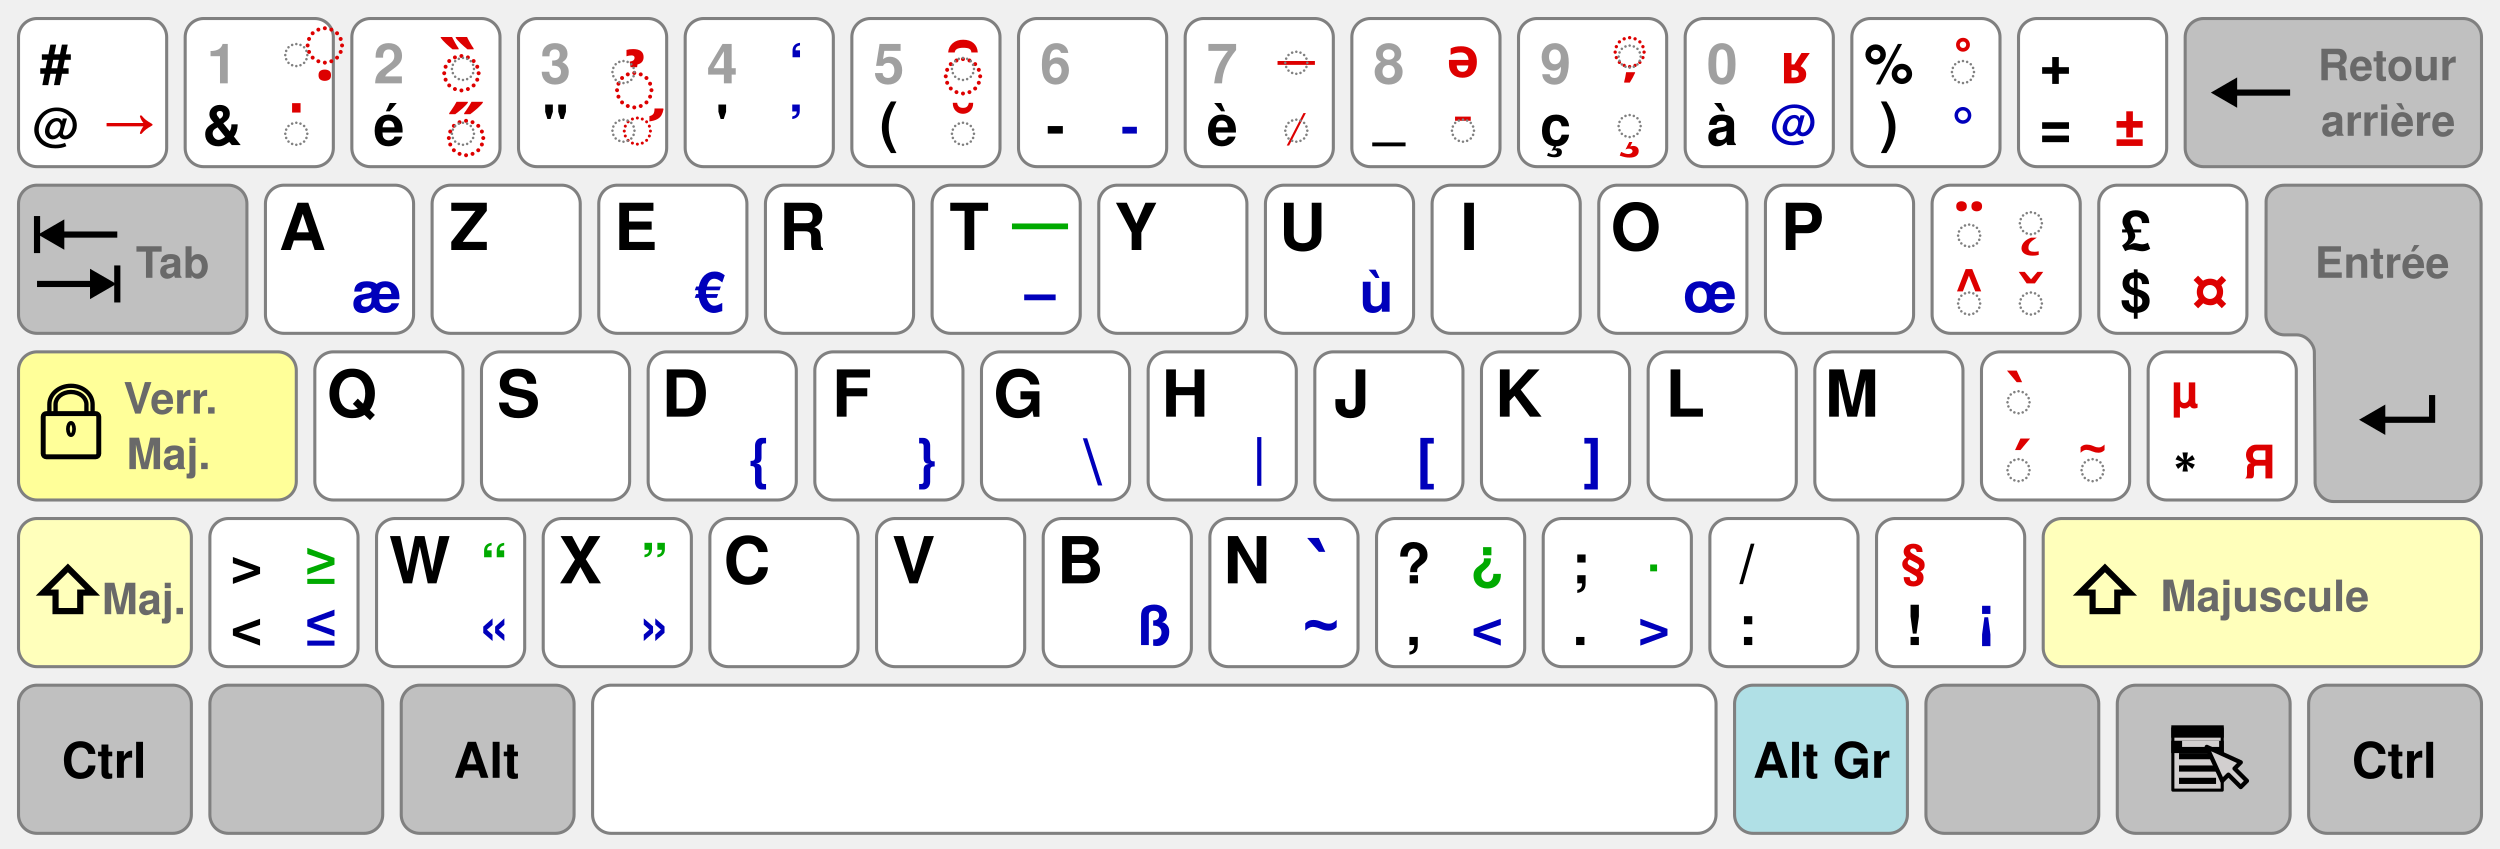
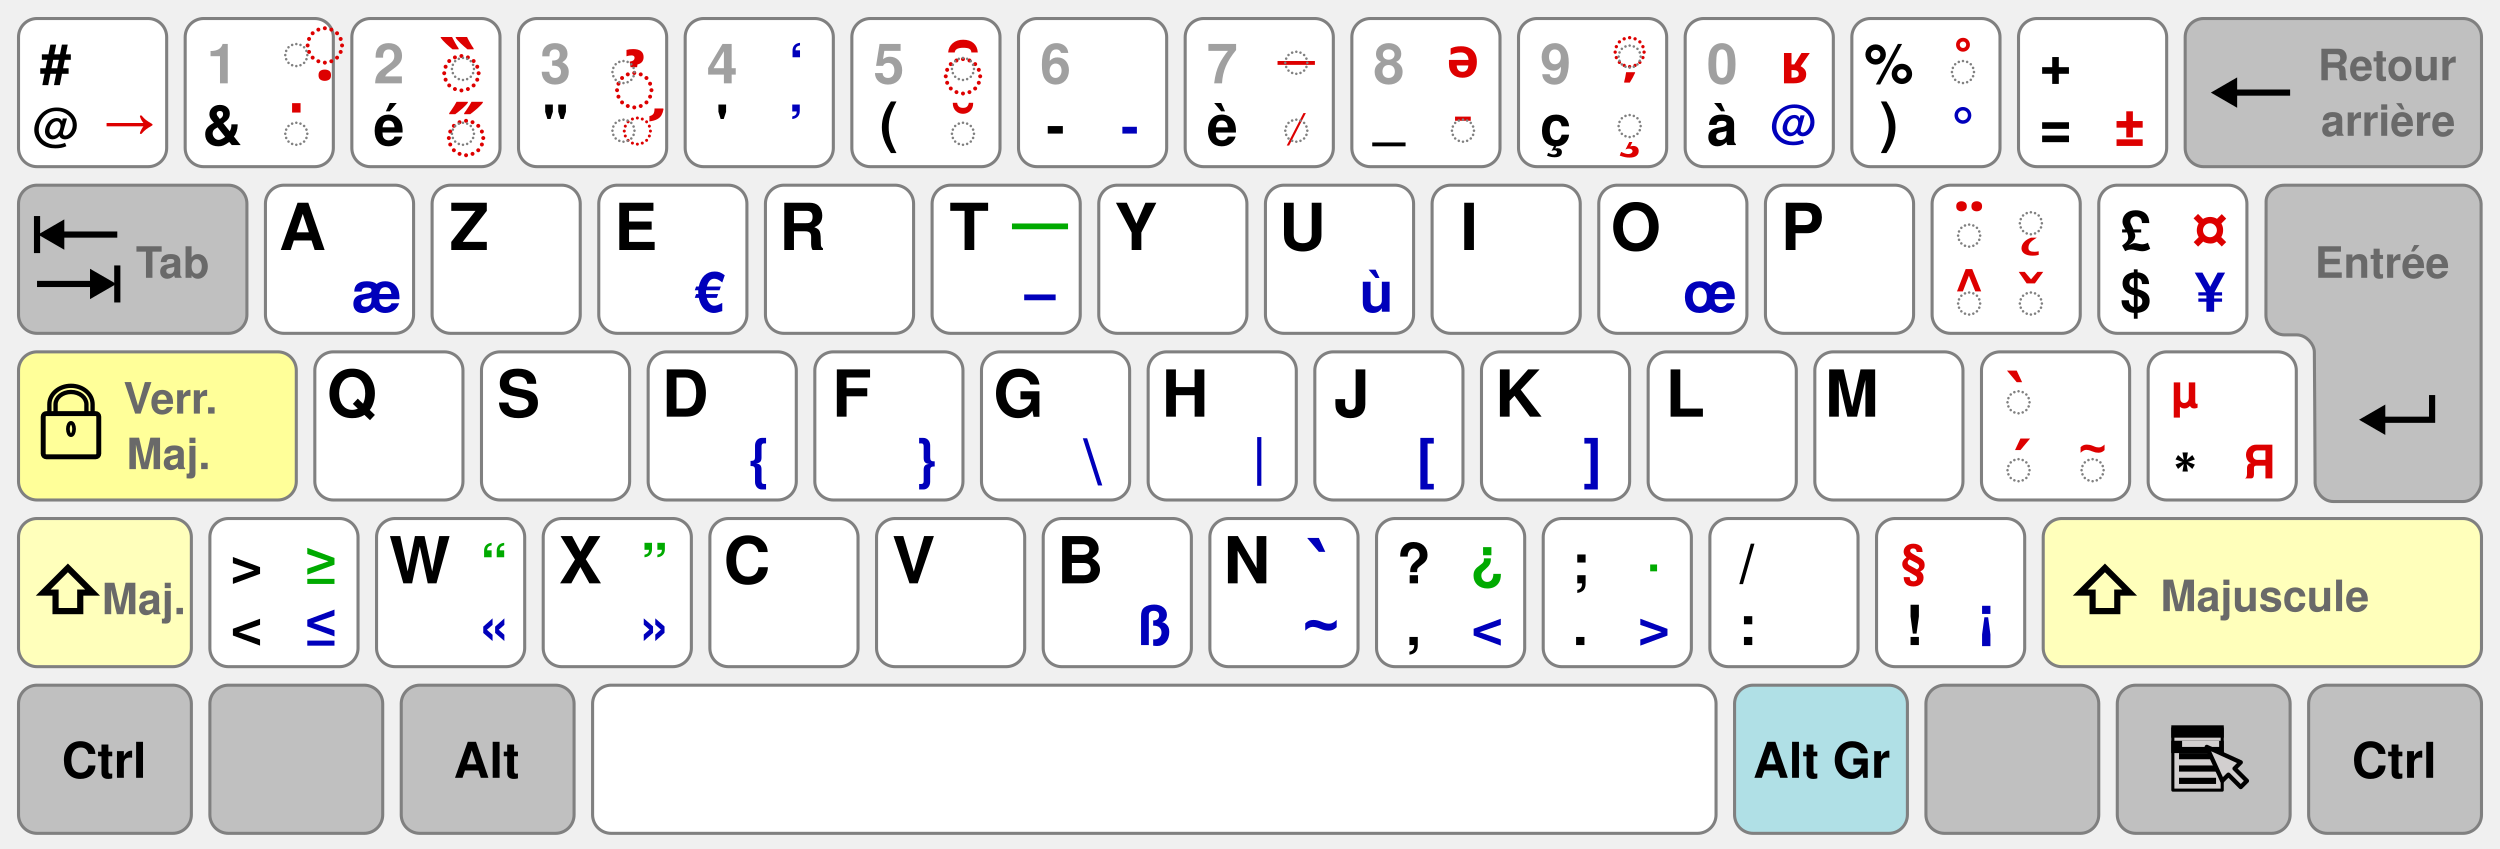
<svg xmlns="http://www.w3.org/2000/svg" xmlns:xlink="http://www.w3.org/1999/xlink" data-bbox="6 3 798 267" width="810" height="275" data-type="ugc">
  <g>
    <defs>
      <marker id="394c868e-2f39-435d-b176-720191200dfc" refX="0" refY="0" orient="auto" overflow="visible">
        <path d="M2.308 0l-3.46 2v-4l3.46 2z" fill-rule="evenodd" stroke="#000000" stroke-width=".4pt" />
      </marker>
    </defs>
    <g stroke="#808080">
      <path id="touche-carree" fill="#ffffff" d="M54 12v36a6 6 0 0 1-6 6H12a6 6 0 0 1-6-6V12a6 6 0 0 1 6-6h36a6 6 0 0 1 6 6z" />
      <use xlink:href="#touche-carree" transform="translate(54)" />
      <use xlink:href="#touche-carree" transform="translate(108)" />
      <use xlink:href="#touche-carree" transform="translate(162)" />
      <use xlink:href="#touche-carree" transform="translate(216)" />
      <use xlink:href="#touche-carree" transform="translate(270)" />
      <use xlink:href="#touche-carree" transform="translate(324)" />
      <use xlink:href="#touche-carree" transform="translate(378)" />
      <use xlink:href="#touche-carree" transform="translate(432)" />
      <use xlink:href="#touche-carree" transform="translate(486)" />
      <use xlink:href="#touche-carree" transform="translate(540)" />
      <use xlink:href="#touche-carree" transform="translate(594)" />
      <use xlink:href="#touche-carree" transform="translate(648)" />
      <use xlink:href="#touche-carree" transform="translate(80 54)" />
      <use xlink:href="#touche-carree" transform="translate(134 54)" />
      <use xlink:href="#touche-carree" transform="translate(188 54)" />
      <use xlink:href="#touche-carree" transform="translate(242 54)" />
      <use xlink:href="#touche-carree" transform="translate(296 54)" />
      <use xlink:href="#touche-carree" transform="translate(350 54)" />
      <use xlink:href="#touche-carree" transform="translate(404 54)" />
      <use xlink:href="#touche-carree" transform="translate(458 54)" />
      <use xlink:href="#touche-carree" transform="translate(512 54)" />
      <use xlink:href="#touche-carree" transform="translate(566 54)" />
      <use xlink:href="#touche-carree" transform="translate(620 54)" />
      <use xlink:href="#touche-carree" transform="translate(674 54)" />
      <use xlink:href="#touche-carree" transform="translate(96 108)" />
      <use xlink:href="#touche-carree" transform="translate(150 108)" />
      <use xlink:href="#touche-carree" transform="translate(204 108)" />
      <use xlink:href="#touche-carree" transform="translate(258 108)" />
      <use xlink:href="#touche-carree" transform="translate(312 108)" />
      <use xlink:href="#touche-carree" transform="translate(366 108)" />
      <use xlink:href="#touche-carree" transform="translate(420 108)" />
      <use xlink:href="#touche-carree" transform="translate(474 108)" />
      <use xlink:href="#touche-carree" transform="translate(528 108)" />
      <use xlink:href="#touche-carree" transform="translate(582 108)" />
      <use xlink:href="#touche-carree" transform="translate(636 108)" />
      <use xlink:href="#touche-carree" transform="translate(690 108)" />
      <use xlink:href="#touche-carree" transform="translate(62 162)" />
      <use xlink:href="#touche-carree" transform="translate(116 162)" />
      <use xlink:href="#touche-carree" transform="translate(170 162)" />
      <use xlink:href="#touche-carree" transform="translate(224 162)" />
      <use xlink:href="#touche-carree" transform="translate(278 162)" />
      <use xlink:href="#touche-carree" transform="translate(332 162)" />
      <use xlink:href="#touche-carree" transform="translate(386 162)" />
      <use xlink:href="#touche-carree" transform="translate(440 162)" />
      <use xlink:href="#touche-carree" transform="translate(494 162)" />
      <use xlink:href="#touche-carree" transform="translate(548 162)" />
      <use xlink:href="#touche-carree" transform="translate(602 162)" />
      <path fill="#ffffff" d="M556 228v36a6 6 0 0 1-6 6H198a6 6 0 0 1-6-6v-36a6 6 0 0 1 6-6h352a6 6 0 0 1 6 6z" />
    </g>
    <g stroke="#808080">
      <path fill="#c0c0c0" d="M804 12v36a6 6 0 0 1-6 6h-84a6 6 0 0 1-6-6V12a6 6 0 0 1 6-6h84a6 6 0 0 1 6 6z" />
      <path fill="#c0c0c0" d="M80 66v36a6 6 0 0 1-6 6H12a6 6 0 0 1-6-6V66a6 6 0 0 1 6-6h62a6 6 0 0 1 6 6z" />
      <path fill="#c0c0c0" d="M740.16 60.01c-3.44 0-5.94 2.56-5.94 5.24l-.06 36.88c0 3.31 2.69 6.37 6 6.37h3.99c3.08 0 5.7 3.04 5.7 5.59s.24 29.16.24 42.44c0 1.99 2.02 5.97 6 5.97h41.82c3.98 0 5.97-3.98 5.97-5.97V66c0-1.99-1.99-6-5.97-6z" />
      <path fill="#ffff99" d="M96 120v36a6 6 0 0 1-6 6H12a6 6 0 0 1-6-6v-36a6 6 0 0 1 6-6h78a6 6 0 0 1 6 6z" />
      <path fill="#ffffbb" d="M62 174v36a6 6 0 0 1-6 6H12a6 6 0 0 1-6-6v-36a6 6 0 0 1 6-6h44a6 6 0 0 1 6 6z" />
      <path fill="#ffffbb" d="M804 174v36a6 6 0 0 1-6 6H668a6 6 0 0 1-6-6v-36a6 6 0 0 1 6-6h130a6 6 0 0 1 6 6z" />
      <path id="touche-modif" fill="#c0c0c0" d="M62 228v36a6 6 0 0 1-6 6h-44a6 6 0 0 1-6-6v-36a6 6 0 0 1 6-6h44a6 6 0 0 1 6 6z" />
      <use xlink:href="#touche-modif" transform="translate(62)" />
      <use xlink:href="#touche-modif" transform="translate(124)" />
      <path fill="#b0e0e6" d="M618 228v36a6 6 0 0 1-6 6h-44a6 6 0 0 1-6-6v-36a6 6 0 0 1 6-6h44a6 6 0 0 1 6 6z" />
      <use xlink:href="#touche-modif" transform="translate(618)" />
      <use xlink:href="#touche-modif" transform="translate(680)" />
      <use xlink:href="#touche-modif" transform="translate(742)" />
    </g>
    <use xlink:href="#5ce5bfce-5d82-452f-9b36-9617dc446f9a" transform="translate(556)" width="1" height="1" />
    <path fill="#d2cfcf" stroke="#000000" stroke-linecap="round" stroke-linejoin="round" d="M720 236v20h-16v-20h16z" />
    <path d="M705.5 237h13m-13 5h13" fill="none" stroke="#000000" stroke-width="4" stroke-linecap="square" />
    <path d="M707 245h10m-10 4h10m-10 4h10" fill="none" stroke="#000000" stroke-width="2" stroke-linecap="square" />
    <path d="M708 241h10" fill="none" stroke="#d2cfcf" stroke-width="2" stroke-linecap="square" />
    <path d="M720 253l2-2 4 4 2-2-4-4 2-2-11-5 5 11z" fill="#d2cfcf" stroke="#000000" stroke-width="1.4" stroke-linejoin="round" />
    <path d="M742 30h-20" fill="none" stroke="#000000" stroke-width="2" marker-end="url(#394c868e-2f39-435d-b176-720191200dfc)" />
    <path d="M38 76H18" fill="none" stroke="#000000" stroke-width="2" marker-end="url(#394c868e-2f39-435d-b176-720191200dfc)" />
    <path d="M12 70v12" fill="none" stroke="#000000" stroke-width="2" />
    <path d="M12 92h20" fill="none" stroke="#000000" stroke-width="2" marker-end="url(#394c868e-2f39-435d-b176-720191200dfc)" />
    <path d="M38 86v12" fill="none" stroke="#000000" stroke-width="2" />
    <path id="3f8ecba6-9f71-4db8-b334-4c9da616a77c" d="M22 184l-8 8h4v6h8v-6h4z" fill="none" stroke="#000000" stroke-width="2" />
    <use xlink:href="#3f8ecba6-9f71-4db8-b334-4c9da616a77c" transform="translate(660)" width="1" height="1" />
    <path d="M788 128v8h-18" fill="none" stroke="#000000" stroke-width="2" marker-end="url(#394c868e-2f39-435d-b176-720191200dfc)" />
    <path fill="none" stroke="#000000" stroke-width="1.6" d="M32 135v12a1 1 0 0 1-1 1H15a1 1 0 0 1-1-1v-12a1 1 0 0 1 1-1h16a1 1 0 0 1 1 1z" />
    <path d="M16 134v-3a7 6 0 1 1 14 0v3m-12 0v-3a5 4 0 1 1 10 0v3" fill="none" stroke="#000000" stroke-width="1.4" />
    <path fill="none" stroke="#000000" stroke-width="1.2" d="M24 139c0 1.105-.448 2-1 2s-1-.895-1-2 .448-2 1-2 1 .895 1 2z" />
    <g style="text-align:center" font-size="18" font-weight="700" font-family="Nimbus Sans L,sans-serif" text-anchor="middle" fill="#000000">
      <text x="18" y="46" font-size="15">
                @
            </text>
      <text x="18" y="27">
                #
            </text>
      <text x="42" y="46" fill="#dd0000">
                →
            </text>
      <text x="72" y="47">
                &amp;
            </text>
      <text x="72" y="27" fill="#a0a0a0">
                1
            </text>
      <text x="96" y="52" fill="#dd0000" font-size="25">
                ˙
            </text>
      <text x="96" y="48" font-size="16" font-family="sans" fill="#808080">
                ◌
            </text>
      <text x="105.25" y="22" fill="#dd0000" font-size="25">
                ̣
            </text>
      <text x="96" y="22.5" font-size="16" fill="#808080">
                ◌
            </text>
      <text x="126" y="47">
                é
            </text>
      <text x="126" y="27" fill="#a0a0a0">
                2
            </text>
      <text x="151" y="52" fill="#dd0000" font-size="25">
                ̋
            </text>
      <text x="150" y="48" font-size="16" font-family="sans" fill="#808080">
                ◌
            </text>
      <text x="149.5" y="31" fill="#dd0000" font-size="25">
                ̏
            </text>
      <text x="150" y="27" font-size="16" fill="#808080">
                ◌
            </text>
      <text x="180" y="47">
                "
            </text>
      <text x="180" y="27" fill="#a0a0a0">
                3
            </text>
      <text x="206.5" y="48" font-size="19" fill="#dd0000">
                ̛
            </text>
      <text x="202" y="47" font-size="16" fill="#808080">
                ◌
            </text>
      <text x="205.5" y="36.5" fill="#dd0000" font-size="25">
                ̉
            </text>
      <text x="202" y="28" font-size="16" fill="#808080">
                ◌
            </text>
      <text x="234" y="47">
                '
            </text>
      <text x="234" y="27" fill="#a0a0a0">
                4
            </text>
      <text x="258" y="47" fill="#0000bb">
                ’
            </text>
      <text x="258" y="27" fill="#0000bb">
                ‘
            </text>
      <text x="288" y="46">
                (
            </text>
      <text x="288" y="27" fill="#a0a0a0">
                5
            </text>
      <text x="312" y="52" fill="#dd0000" font-size="25">
                ˘
            </text>
      <text x="312" y="48" font-size="16" fill="#808080">
                ◌
            </text>
      <text x="312" y="32" fill="#dd0000" font-size="25">
                ̑
            </text>
      <text x="312" y="27" font-size="16" fill="#808080">
                ◌
            </text>
      <text x="342" y="47">
                -
            </text>
      <text x="342" y="27" fill="#a0a0a0">
                6
            </text>
      <text x="366" y="47" fill="#0000bb">
                ‑
            </text>
      <text x="396" y="47">
                è
            </text>
      <text x="396" y="27" fill="#a0a0a0">
                7
            </text>
      <text x="420" y="45" fill="#dd0000" font-size="9">
                ╱
            </text>
      <text x="420" y="47" font-size="16" fill="#808080">
                ◌
            </text>
      <text x="420" y="23.5" fill="#dd0000" font-size="12">
                —
            </text>
      <text x="420" y="25" font-size="16" fill="#808080">
                ◌
            </text>
      <text x="450" y="44">
                _
            </text>
      <text x="450" y="27" fill="#a0a0a0">
                8
            </text>
      <text x="474" y="50" fill="#dd0000" font-size="17">
                ¯
            </text>
      <text x="474" y="47" font-size="16" fill="#808080">
                ◌
            </text>
      <text x="474" y="25" fill="#dd0000">
                ə
            </text>
      <text x="504" y="47">
                ç
            </text>
      <text x="504" y="27" fill="#a0a0a0">
                9
            </text>
      <text x="528" y="46" fill="#dd0000" font-size="23">
                ¸
            </text>
      <text x="528" y="45.5" font-size="16" fill="#808080">
                ◌
            </text>
      <text x="528" y="23" fill="#dd0000" font-size="21">
                ̦
            </text>
      <text x="528" y="23" font-size="16" fill="#808080">
                ◌
            </text>
      <text x="558" y="47">
                à
            </text>
      <text x="558" y="27" fill="#a0a0a0">
                0
            </text>
      <text x="581" y="45" fill="#0000bb" font-size="15">
                @
            </text>
      <text x="582" y="27" fill="#dd0000">
                ʁ
            </text>
      <text x="612" y="46">
                )
            </text>
      <text x="612" y="27">
                %
            </text>
      <text x="636" y="47" fill="#0000bb">
				°
            </text>
      <text x="636" y="31.5" fill="#dd0000" font-size="25">
                ˚
            </text>
      <text x="636" y="28" font-size="16" fill="#808080">
                ◌
            </text>
      <text x="666" y="47">
                =
            </text>
      <text x="666" y="27">
                +
            </text>
      <text x="690" y="47" fill="#dd0000">
                ±
            </text>
      <text x="98" y="81" font-size="21">
                A
            </text>
      <text x="122" y="101" fill="#0000bb">
                æ
            </text>
      <text x="152" y="81" font-size="21">
                Z
            </text>
      <text x="206" y="81" font-size="21">
                E
            </text>
      <text x="230" y="101" fill="#0000bb">
                €
            </text>
      <text x="260" y="81" font-size="21">
                R
            </text>
      <text x="314" y="81" font-size="21">
                T
            </text>
      <text x="337" y="101" fill="#0000bb">
                –
            </text>
      <text x="337" y="78" fill="#00aa00">
                —
            </text>
      <text x="368" y="81" font-size="21">
                Y
            </text>
      <text x="422" y="81" font-size="21">
                U
            </text>
      <text x="446" y="101" fill="#0000bb">
                ù
            </text>
      <text x="476" y="81" font-size="21">
                I
            </text>
      <text x="530" y="81" font-size="21">
                O
            </text>
      <text x="554" y="101" fill="#0000bb">
                œ
            </text>
      <text x="584" y="81" font-size="21">
                P
            </text>
      <text x="638" y="99" font-size="17" fill="#dd0000">
                ^
            </text>
      <text x="638" y="103" font-size="16" fill="#808080">
                ◌
            </text>
      <text x="638" y="84" font-size="25" font-family="sans" fill="#dd0000">
                ¨
            </text>
      <text x="638" y="81" font-size="16" fill="#808080">
                ◌
            </text>
      <text x="658" y="107" fill="#dd0000" font-size="25">
                ˇ
            </text>
      <text x="658" y="103" font-size="16" fill="#808080">
                ◌
            </text>
      <text x="658" y="77" fill="#dd0000" font-size="25">
                ˛
            </text>
      <text x="658" y="77" font-size="16" fill="#808080">
                ◌
            </text>
      <text x="692" y="101">
                $
            </text>
      <text x="692" y="81">
                £
            </text>
-       <text x="716" y="102" fill="#dd0000" font-size="21">
+       <text x="716" y="101" fill="#0000bb">
+                 ¥
+             </text>
+       <text x="716" y="82" fill="#dd0000" font-size="21">
                ¤
            </text>
      <text x="114" y="135" font-size="21">
                Q
            </text>
      <text x="168" y="135" font-size="21">
                S
            </text>
      <text x="222" y="135" font-size="21">
                D
            </text>
      <text x="246" y="155" fill="#0000bb">
                {
            </text>
      <text x="276" y="135" font-size="21">
                F
            </text>
      <text x="300" y="155" fill="#0000bb">
                }
            </text>
      <text x="330" y="135" font-size="21">
                G
            </text>
      <text x="354" y="157" fill="#0000bb" font-size="21">
                \
            </text>
      <text x="384" y="135" font-size="21">
                H
            </text>
      <text x="408" y="154" fill="#0000bb" font-size="17">
                |
            </text>
      <text x="438" y="135" font-size="21">
                J
            </text>
      <text x="462" y="155" fill="#0000bb">
                [
            </text>
      <text x="492" y="135" font-size="21">
                K
            </text>
      <text x="516" y="155" fill="#0000bb">
                ]
            </text>
      <text x="546" y="135" font-size="21">
                L
            </text>
      <text x="600" y="135" font-size="21">
                M
            </text>
      <text x="654" y="161" font-size="25" fill="#dd0000">
                ´
            </text>
      <text x="654" y="157" font-size="16" fill="#808080">
                ◌
            </text>
      <text x="654" y="139" font-size="25" fill="#dd0000">
                `
            </text>
      <text x="654" y="135" font-size="16" fill="#808080">
                ◌
            </text>
      <text x="678" y="151" font-size="16" font-family="Arial Black" fill="#dd0000">
                ~
            </text>
      <text x="678" y="157" font-size="16" fill="#808080">
                ◌
            </text>
      <text x="708" y="155" font-size="22">
                ∗
            </text>
      <text x="708" y="132" font-size="15" fill="#dd0000">
                µ
            </text>
      <text x="732" y="155" font-size="15" fill="#dd0000">
                Я
            </text>
      <text x="80" y="209">
                &lt;
            </text>
      <text x="80" y="189">
                &gt;
            </text>
      <text x="104" y="209" fill="#0000bb">
                ≤
            </text>
      <text x="104" y="189" fill="#00aa00">
                ≥
            </text>
      <text x="136" y="189" font-size="21">
                W
            </text>
      <text x="160" y="209" fill="#0000bb">
                «
            </text>
      <text x="160" y="189" fill="#00aa00">
                “
            </text>
      <text x="188" y="189" font-size="21">
                X
            </text>
      <text x="212" y="209" fill="#0000bb">
                »
            </text>
      <text x="212" y="189" fill="#00aa00">
                ”
            </text>
      <text x="242" y="189" font-size="21">
                C
            </text>
      <text x="296" y="189" font-size="21">
                V
            </text>
      <text x="350" y="189" font-size="21">
                B
            </text>
      <text x="374" y="209" fill="#0000bb">
                ß
            </text>
      <text x="404" y="189" font-size="21">
                N
            </text>
      <text x="428" y="210" font-family="Arial Black" font-size="21" fill="#0000bb">
                ~
            </text>
      <text x="428" y="197" fill="#0000bb" font-size="30">
                `
            </text>
      <text x="458" y="209">
                ,
            </text>
      <text x="458" y="189">
                ?
            </text>
      <text x="482" y="209" fill="#0000bb">
                &lt;
            </text>
      <text x="482" y="187" fill="#00aa00">
                ¿
            </text>
      <text x="512" y="209">
                .
            </text>
      <text x="512" y="189">
                ;
            </text>
      <text x="536" y="209" fill="#0000bb">
                &gt;
            </text>
      <text x="536" y="189" fill="#00aa00">
                ·
            </text>
      <text x="566" y="209">
                :
            </text>
      <text x="566" y="189">
                /
            </text>
      <text x="620" y="209">
                !
            </text>
      <text x="620" y="187" font-size="15" fill="#dd0000">
                §
            </text>
      <text x="644" y="206" fill="#0000bb">
                ¡
            </text>
    </g>
    <g style="text-align:right" font-size="16" font-weight="700" font-family="Nimbus Sans L,sans-serif">
      <text x="20" y="252">
                Ctrl
            </text>
      <text x="147" y="252">
                Alt
            </text>
      <text x="568" y="252">
                Alt Gr
            </text>
      <text x="762" y="252">
                Ctrl
            </text>
      <text x="751" y="26" font-size="14" fill="#696969">
                Retour
            </text>
      <text x="752" y="44" font-size="14" fill="#696969">
                arrière
            </text>
      <text x="44" y="90" font-size="14" fill="#696969">
                Tab
            </text>
      <text x="750" y="90" font-size="14" fill="#696969">
                Entrée
            </text>
      <text x="40" y="134" font-size="14" fill="#696969">
                Verr.
            </text>
      <text x="41" y="152" font-size="14" fill="#696969">
                Maj.
            </text>
      <text x="33" y="199" font-size="14" fill="#696969">
                Maj.
            </text>
      <text x="700" y="198" font-size="14" fill="#696969">
                Majuscule
            </text>
    </g>
  </g>
</svg>
